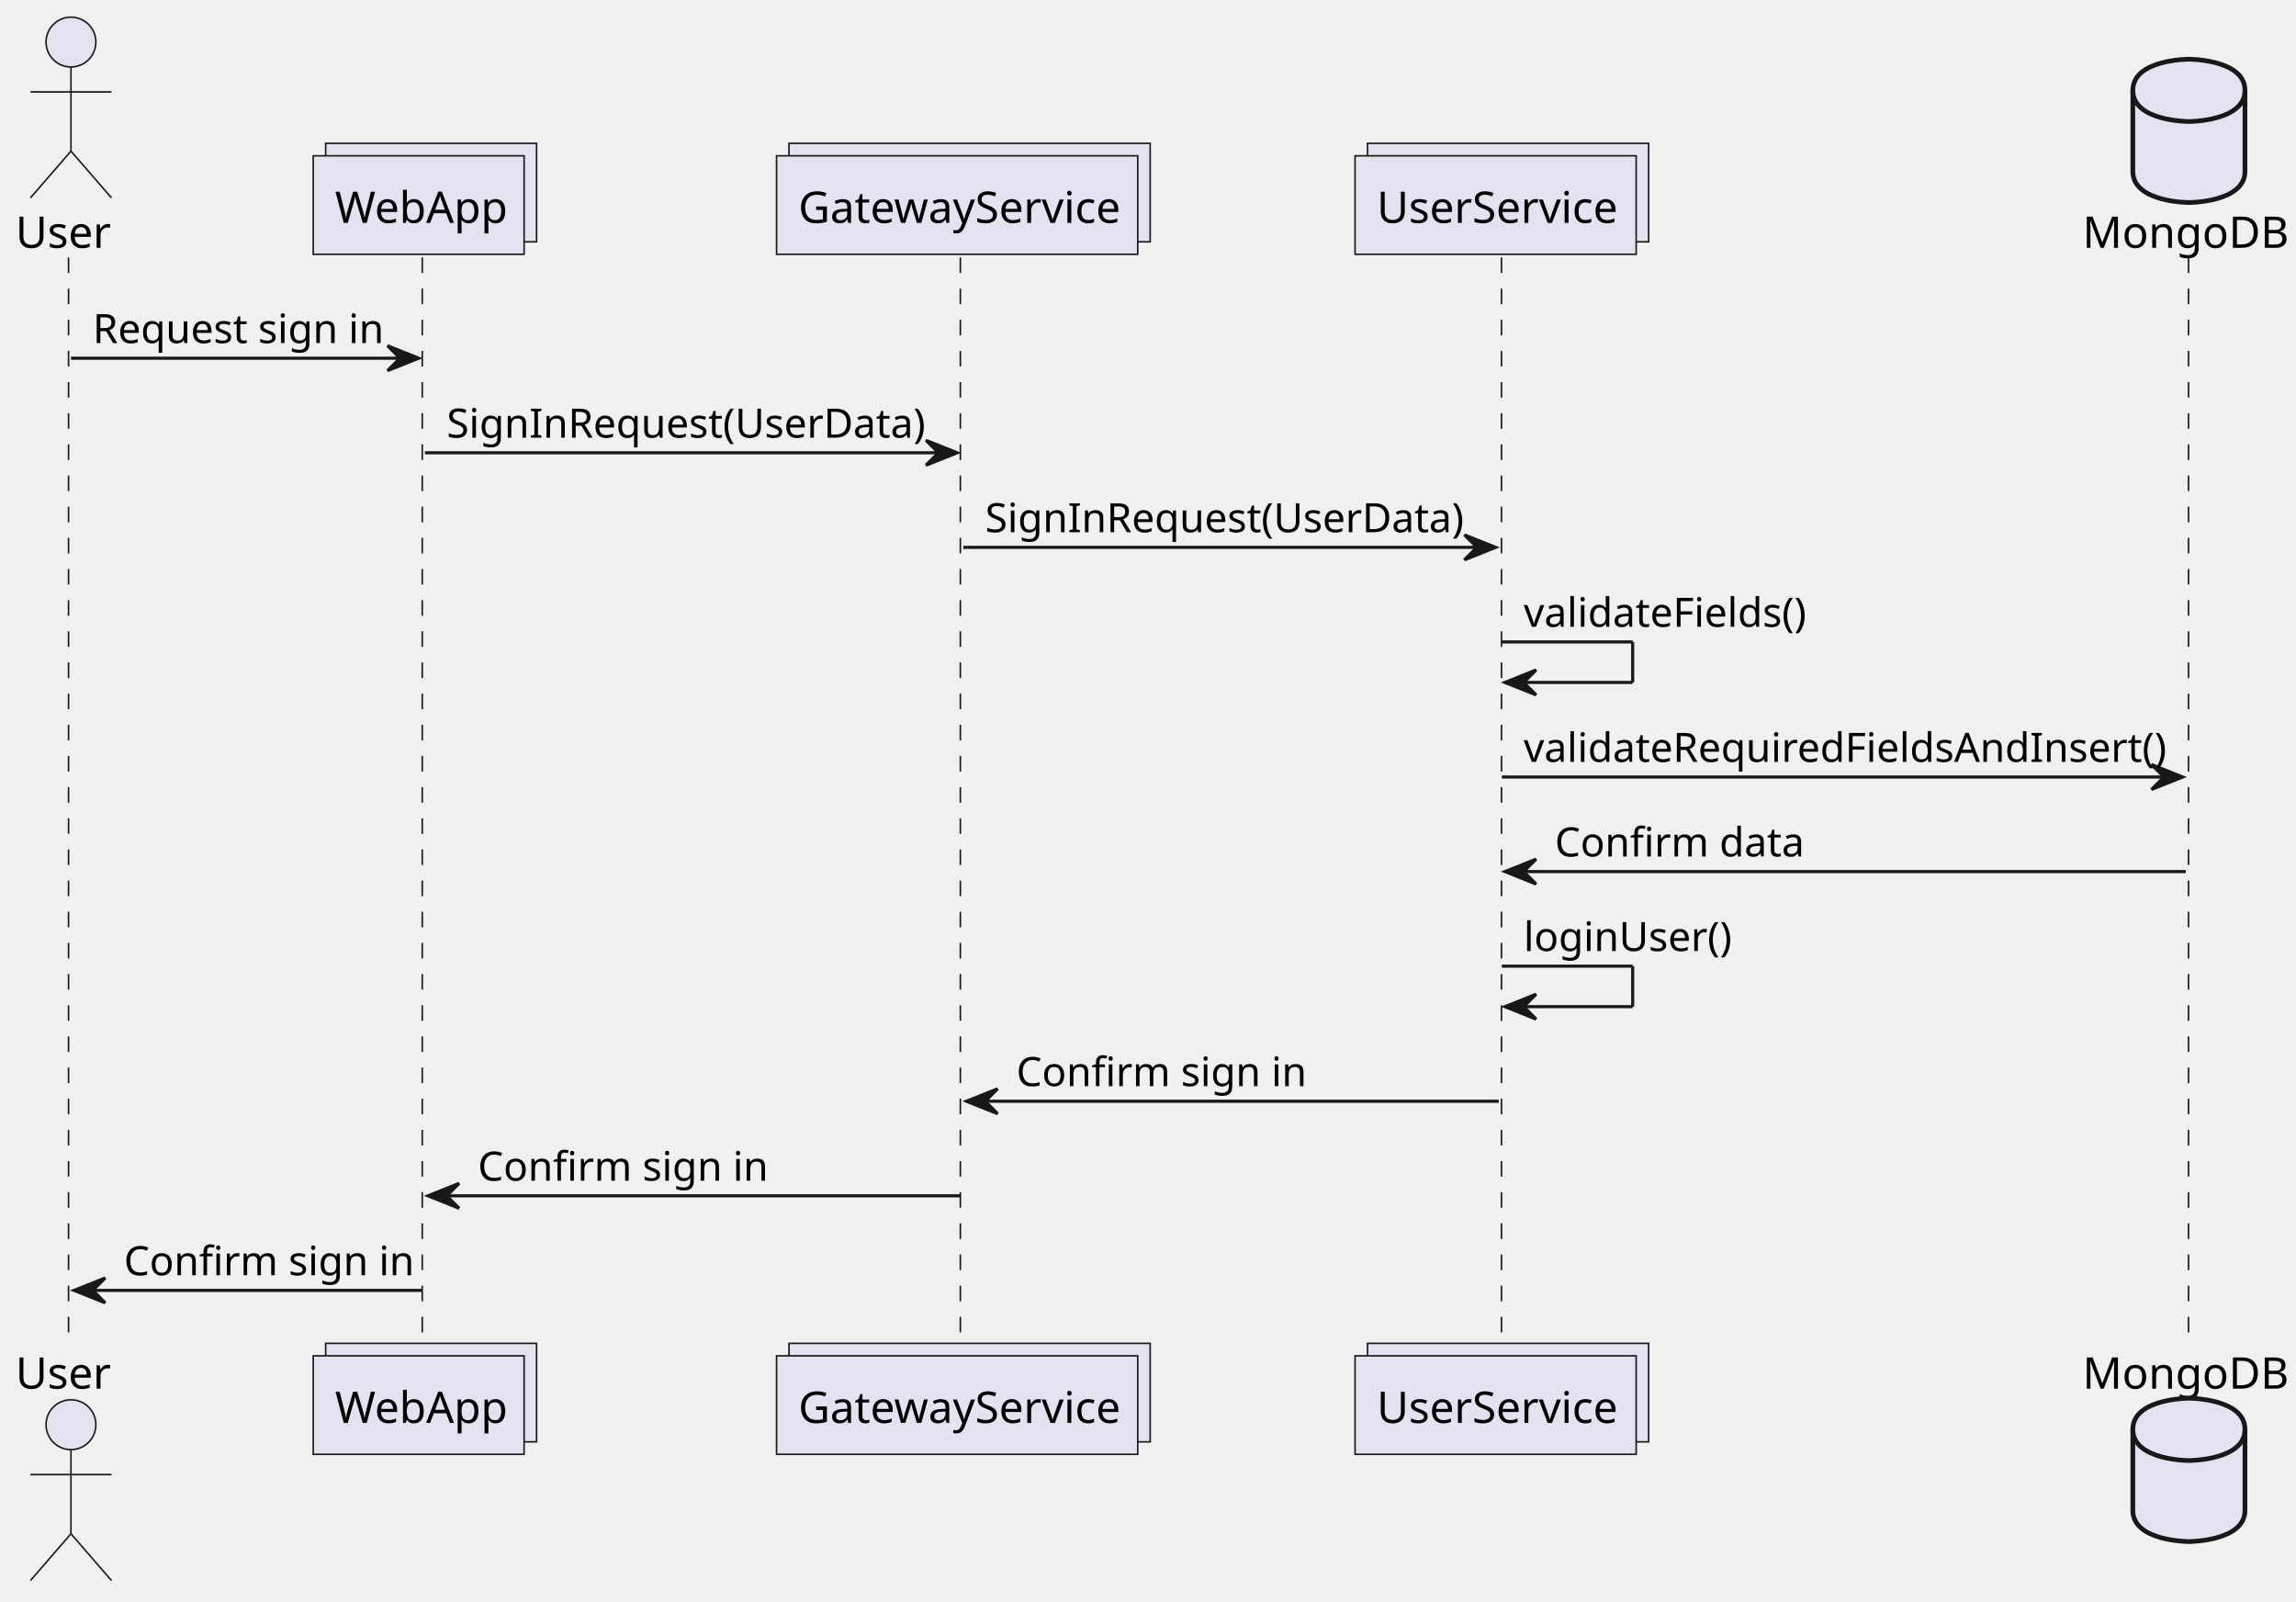
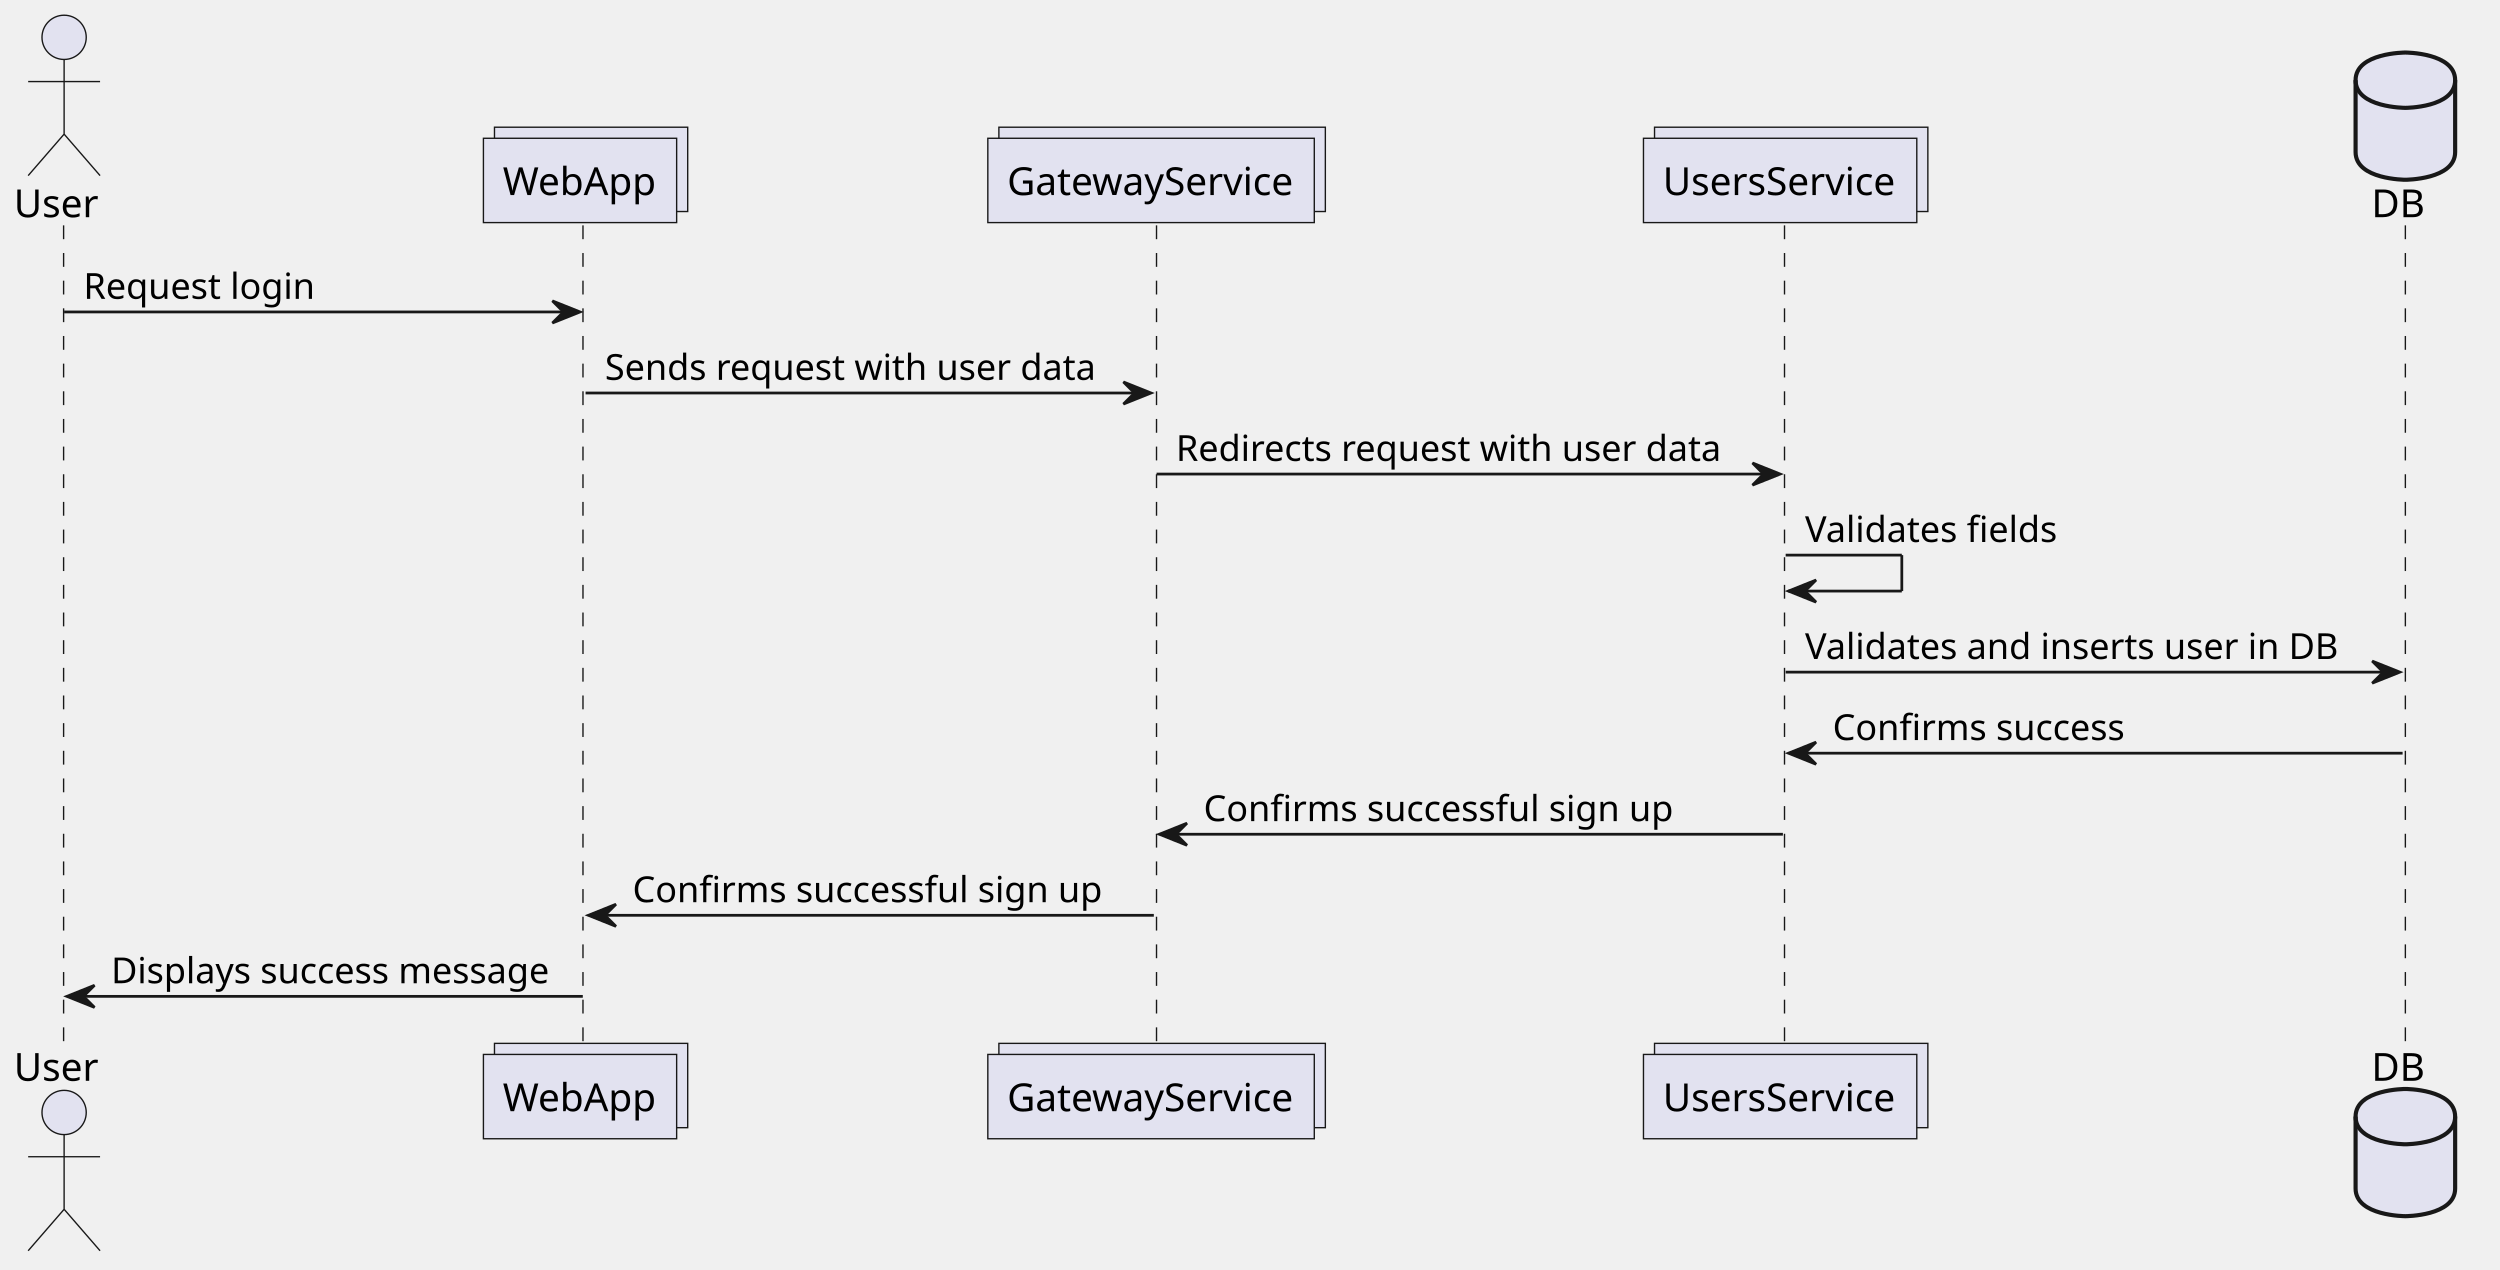
- <svg xmlns="http://www.w3.org/2000/svg" contentStyleType="text/css" data-diagram-type="SEQUENCE" height="514px" preserveAspectRatio="none" style="width:737px;height:514px;background:#FFFFFF;" version="1.1" viewBox="0 0 737 514" width="737px" zoomAndPan="magnify">
+ <svg xmlns="http://www.w3.org/2000/svg" contentStyleType="text/css" height="459px" preserveAspectRatio="none" style="width:904px;height:459px;background:#FFFFFF;" version="1.1" viewBox="0 0 904 459" width="904px" zoomAndPan="magnify">
  <defs />
  <g>
-     <g>
-       <rect fill="#FFFFFF" fill-opacity="0" height="349.516" width="8" x="18.779" y="82.609" />
-       <line style="stroke:#181818;stroke-width:0.5;stroke-dasharray:5.0,5.0;" x1="22" x2="22" y1="82.609" y2="432.125" />
-     </g>
-     <g>
-       <rect fill="#FFFFFF" fill-opacity="0" height="349.516" width="8" x="132.389" y="82.609" />
-       <line style="stroke:#181818;stroke-width:0.5;stroke-dasharray:5.0,5.0;" x1="135.541" x2="135.541" y1="82.609" y2="432.125" />
-     </g>
-     <g>
-       <rect fill="#FFFFFF" fill-opacity="0" height="349.516" width="8" x="305.235" y="82.609" />
-       <line style="stroke:#181818;stroke-width:0.5;stroke-dasharray:5.0,5.0;" x1="308.27" x2="308.27" y1="82.609" y2="432.125" />
-     </g>
-     <g>
-       <rect fill="#FFFFFF" fill-opacity="0" height="349.516" width="8" x="478.082" y="82.609" />
-       <line style="stroke:#181818;stroke-width:0.5;stroke-dasharray:5.0,5.0;" x1="481.961" x2="481.961" y1="82.609" y2="432.125" />
-     </g>
-     <g>
-       <rect fill="#FFFFFF" fill-opacity="0" height="349.516" width="8" x="698.624" y="82.609" />
-       <line style="stroke:#181818;stroke-width:0.5;stroke-dasharray:5.0,5.0;" x1="702.497" x2="702.497" y1="82.609" y2="432.125" />
-     </g>
-     <g>
-       <text fill="#000000" font-family="sans-serif" font-size="14" lengthAdjust="spacing" textLength="29.559" x="5" y="79.533">User</text>
-       <ellipse cx="22.779" cy="13.5" fill="#E2E2F0" rx="8" ry="8" style="stroke:#181818;stroke-width:0.5;" />
-       <path d="M22.779,21.5 L22.779,48.5 M9.779,29.5 L35.779,29.5 M22.779,48.5 L9.779,63.5 M22.779,48.5 L35.779,63.5 " fill="#FFFFFF" fill-opacity="0" style="stroke:#181818;stroke-width:0.5;" />
-     </g>
-     <g>
-       <text fill="#000000" font-family="sans-serif" font-size="14" lengthAdjust="spacing" textLength="29.559" x="5" y="445.658">User</text>
-       <ellipse cx="22.779" cy="457.234" fill="#E2E2F0" rx="8" ry="8" style="stroke:#181818;stroke-width:0.5;" />
-       <path d="M22.779,465.234 L22.779,492.234 M9.779,473.234 L35.779,473.234 M22.779,492.234 L9.779,507.234 M22.779,492.234 L35.779,507.234 " fill="#FFFFFF" fill-opacity="0" style="stroke:#181818;stroke-width:0.5;" />
-     </g>
-     <g>
-       <rect fill="#E2E2F0" height="31.609" style="stroke:#181818;stroke-width:0.5;" width="67.696" x="104.541" y="46" />
-       <rect fill="#E2E2F0" height="31.609" style="stroke:#181818;stroke-width:0.5;" width="67.696" x="100.541" y="50" />
-       <text fill="#000000" font-family="sans-serif" font-size="14" lengthAdjust="spacing" textLength="53.696" x="107.541" y="71.533">WebApp</text>
-     </g>
-     <g>
-       <rect fill="#E2E2F0" height="31.609" style="stroke:#181818;stroke-width:0.5;" width="67.696" x="104.541" y="431.125" />
-       <rect fill="#E2E2F0" height="31.609" style="stroke:#181818;stroke-width:0.5;" width="67.696" x="100.541" y="435.125" />
-       <text fill="#000000" font-family="sans-serif" font-size="14" lengthAdjust="spacing" textLength="53.696" x="107.541" y="456.658">WebApp</text>
-     </g>
-     <g>
-       <rect fill="#E2E2F0" height="31.609" style="stroke:#181818;stroke-width:0.5;" width="115.931" x="253.27" y="46" />
-       <rect fill="#E2E2F0" height="31.609" style="stroke:#181818;stroke-width:0.5;" width="115.931" x="249.27" y="50" />
-       <text fill="#000000" font-family="sans-serif" font-size="14" lengthAdjust="spacing" textLength="101.931" x="256.27" y="71.533">GatewayService</text>
-     </g>
-     <g>
-       <rect fill="#E2E2F0" height="31.609" style="stroke:#181818;stroke-width:0.5;" width="115.931" x="253.27" y="431.125" />
-       <rect fill="#E2E2F0" height="31.609" style="stroke:#181818;stroke-width:0.5;" width="115.931" x="249.27" y="435.125" />
-       <text fill="#000000" font-family="sans-serif" font-size="14" lengthAdjust="spacing" textLength="101.931" x="256.27" y="456.658">GatewayService</text>
-     </g>
-     <g>
-       <rect fill="#E2E2F0" height="31.609" style="stroke:#181818;stroke-width:0.5;" width="90.241" x="438.961" y="46" />
-       <rect fill="#E2E2F0" height="31.609" style="stroke:#181818;stroke-width:0.5;" width="90.241" x="434.961" y="50" />
-       <text fill="#000000" font-family="sans-serif" font-size="14" lengthAdjust="spacing" textLength="76.241" x="441.961" y="71.533">UserService</text>
-     </g>
-     <g>
-       <rect fill="#E2E2F0" height="31.609" style="stroke:#181818;stroke-width:0.5;" width="90.241" x="438.961" y="431.125" />
-       <rect fill="#E2E2F0" height="31.609" style="stroke:#181818;stroke-width:0.5;" width="90.241" x="434.961" y="435.125" />
-       <text fill="#000000" font-family="sans-serif" font-size="14" lengthAdjust="spacing" textLength="76.241" x="441.961" y="456.658">UserService</text>
-     </g>
-     <g>
-       <text fill="#000000" font-family="sans-serif" font-size="14" lengthAdjust="spacing" textLength="62.255" x="668.497" y="79.533">MongoDB</text>
-       <path d="M684.624,29 C684.624,19 702.624,19 702.624,19 C702.624,19 720.624,19 720.624,29 L720.624,55 C720.624,65 702.624,65 702.624,65 C702.624,65 684.624,65 684.624,55 L684.624,29 " fill="#E2E2F0" style="stroke:#181818;stroke-width:1.5;" />
-       <path d="M684.624,29 C684.624,39 702.624,39 702.624,39 C702.624,39 720.624,39 720.624,29 " fill="#FFFFFF" fill-opacity="0" style="stroke:#181818;stroke-width:1.5;" />
-     </g>
-     <g>
-       <text fill="#000000" font-family="sans-serif" font-size="14" lengthAdjust="spacing" textLength="62.255" x="668.497" y="445.658">MongoDB</text>
-       <path d="M684.624,458.734 C684.624,448.734 702.624,448.734 702.624,448.734 C702.624,448.734 720.624,448.734 720.624,458.734 L720.624,484.734 C720.624,494.734 702.624,494.734 702.624,494.734 C702.624,494.734 684.624,494.734 684.624,484.734 L684.624,458.734 " fill="#E2E2F0" style="stroke:#181818;stroke-width:1.5;" />
-       <path d="M684.624,458.734 C684.624,468.734 702.624,468.734 702.624,468.734 C702.624,468.734 720.624,468.734 720.624,458.734 " fill="#FFFFFF" fill-opacity="0" style="stroke:#181818;stroke-width:1.5;" />
-     </g>
-     <g>
-       <polygon fill="#181818" points="124.389,110.961,134.389,114.961,124.389,118.961,128.389,114.961" style="stroke:#181818;stroke-width:1;" />
-       <line style="stroke:#181818;stroke-width:1;" x1="22.779" x2="130.389" y1="114.961" y2="114.961" />
-       <text fill="#000000" font-family="sans-serif" font-size="13" lengthAdjust="spacing" textLength="89.61" x="29.779" y="110.105">Request sign in</text>
-     </g>
-     <g>
-       <polygon fill="#181818" points="297.235,141.312,307.235,145.312,297.235,149.312,301.235,145.312" style="stroke:#181818;stroke-width:1;" />
-       <line style="stroke:#181818;stroke-width:1;" x1="136.389" x2="303.235" y1="145.312" y2="145.312" />
-       <text fill="#000000" font-family="sans-serif" font-size="13" lengthAdjust="spacing" textLength="148.846" x="143.389" y="140.456">SignInRequest(UserData)</text>
-     </g>
-     <g>
-       <polygon fill="#181818" points="470.082,171.664,480.082,175.664,470.082,179.664,474.082,175.664" style="stroke:#181818;stroke-width:1;" />
-       <line style="stroke:#181818;stroke-width:1;" x1="309.235" x2="476.082" y1="175.664" y2="175.664" />
-       <text fill="#000000" font-family="sans-serif" font-size="13" lengthAdjust="spacing" textLength="148.846" x="316.235" y="170.808">SignInRequest(UserData)</text>
-     </g>
-     <g>
-       <line style="stroke:#181818;stroke-width:1;" x1="482.082" x2="524.082" y1="206.016" y2="206.016" />
-       <line style="stroke:#181818;stroke-width:1;" x1="524.082" x2="524.082" y1="206.016" y2="219.016" />
-       <line style="stroke:#181818;stroke-width:1;" x1="483.082" x2="524.082" y1="219.016" y2="219.016" />
-       <polygon fill="#181818" points="493.082,215.016,483.082,219.016,493.082,223.016,489.082,219.016" style="stroke:#181818;stroke-width:1;" />
-       <text fill="#000000" font-family="sans-serif" font-size="13" lengthAdjust="spacing" textLength="88.144" x="489.082" y="201.159">validateFields()</text>
-     </g>
-     <g>
-       <polygon fill="#181818" points="690.624,245.367,700.624,249.367,690.624,253.367,694.624,249.367" style="stroke:#181818;stroke-width:1;" />
-       <line style="stroke:#181818;stroke-width:1;" x1="482.082" x2="696.624" y1="249.367" y2="249.367" />
-       <text fill="#000000" font-family="sans-serif" font-size="13" lengthAdjust="spacing" textLength="196.542" x="489.082" y="244.511">validateRequiredFieldsAndInsert()</text>
-     </g>
-     <g>
-       <polygon fill="#181818" points="493.082,275.719,483.082,279.719,493.082,283.719,489.082,279.719" style="stroke:#181818;stroke-width:1;" />
-       <line style="stroke:#181818;stroke-width:1;" x1="487.082" x2="701.624" y1="279.719" y2="279.719" />
-       <text fill="#000000" font-family="sans-serif" font-size="13" lengthAdjust="spacing" textLength="74.42" x="499.082" y="274.862">Confirm data</text>
-     </g>
-     <g>
-       <line style="stroke:#181818;stroke-width:1;" x1="482.082" x2="524.082" y1="310.07" y2="310.07" />
-       <line style="stroke:#181818;stroke-width:1;" x1="524.082" x2="524.082" y1="310.07" y2="323.07" />
-       <line style="stroke:#181818;stroke-width:1;" x1="483.082" x2="524.082" y1="323.07" y2="323.07" />
-       <polygon fill="#181818" points="493.082,319.07,483.082,323.07,493.082,327.07,489.082,323.07" style="stroke:#181818;stroke-width:1;" />
-       <text fill="#000000" font-family="sans-serif" font-size="13" lengthAdjust="spacing" textLength="63.572" x="489.082" y="305.214">loginUser()</text>
-     </g>
-     <g>
-       <polygon fill="#181818" points="320.235,349.422,310.235,353.422,320.235,357.422,316.235,353.422" style="stroke:#181818;stroke-width:1;" />
-       <line style="stroke:#181818;stroke-width:1;" x1="314.235" x2="481.082" y1="353.422" y2="353.422" />
-       <text fill="#000000" font-family="sans-serif" font-size="13" lengthAdjust="spacing" textLength="86.696" x="326.235" y="348.565">Confirm sign in</text>
-     </g>
-     <g>
-       <polygon fill="#181818" points="147.389,379.773,137.389,383.773,147.389,387.773,143.389,383.773" style="stroke:#181818;stroke-width:1;" />
-       <line style="stroke:#181818;stroke-width:1;" x1="141.389" x2="308.235" y1="383.773" y2="383.773" />
-       <text fill="#000000" font-family="sans-serif" font-size="13" lengthAdjust="spacing" textLength="86.696" x="153.389" y="378.917">Confirm sign in</text>
-     </g>
-     <g>
-       <polygon fill="#181818" points="33.779,410.125,23.779,414.125,33.779,418.125,29.779,414.125" style="stroke:#181818;stroke-width:1;" />
-       <line style="stroke:#181818;stroke-width:1;" x1="27.779" x2="135.389" y1="414.125" y2="414.125" />
-       <text fill="#000000" font-family="sans-serif" font-size="13" lengthAdjust="spacing" textLength="86.696" x="39.779" y="409.269">Confirm sign in</text>
-     </g>
+     <line style="stroke:#181818;stroke-width:0.5;stroke-dasharray:5.0,5.0;" x1="23" x2="23" y1="81.488" y2="378.283" />
+     <line style="stroke:#181818;stroke-width:0.5;stroke-dasharray:5.0,5.0;" x1="210.804" x2="210.804" y1="81.488" y2="378.283" />
+     <line style="stroke:#181818;stroke-width:0.5;stroke-dasharray:5.0,5.0;" x1="418.197" x2="418.197" y1="81.488" y2="378.283" />
+     <line style="stroke:#181818;stroke-width:0.5;stroke-dasharray:5.0,5.0;" x1="645.279" x2="645.279" y1="81.488" y2="378.283" />
+     <line style="stroke:#181818;stroke-width:0.5;stroke-dasharray:5.0,5.0;" x1="869.78" x2="869.78" y1="81.488" y2="378.283" />
+     <text fill="#000000" font-family="sans-serif" font-size="14" lengthAdjust="spacing" textLength="30.365" x="5" y="78.535">User</text>
+     <ellipse cx="23.183" cy="13.5" fill="#E2E2F0" rx="8" ry="8" style="stroke:#181818;stroke-width:0.5;" />
+     <path d="M23.183,21.5 L23.183,48.5 M10.183,29.5 L36.183,29.5 M23.183,48.5 L10.183,63.5 M23.183,48.5 L36.183,63.5 " fill="none" style="stroke:#181818;stroke-width:0.5;" />
+     <text fill="#000000" font-family="sans-serif" font-size="14" lengthAdjust="spacing" textLength="30.365" x="5" y="390.818">User</text>
+     <ellipse cx="23.183" cy="402.272" fill="#E2E2F0" rx="8" ry="8" style="stroke:#181818;stroke-width:0.5;" />
+     <path d="M23.183,410.272 L23.183,437.272 M10.183,418.272 L36.183,418.272 M23.183,437.272 L10.183,452.272 M23.183,437.272 L36.183,452.272 " fill="none" style="stroke:#181818;stroke-width:0.5;" />
+     <rect fill="#E2E2F0" height="30.488" style="stroke:#181818;stroke-width:0.5;" width="69.87" x="178.804" y="46" />
+     <rect fill="#E2E2F0" height="30.488" style="stroke:#181818;stroke-width:0.5;" width="69.87" x="174.804" y="50" />
+     <text fill="#000000" font-family="sans-serif" font-size="14" lengthAdjust="spacing" textLength="55.87" x="181.804" y="70.535">WebApp</text>
+     <rect fill="#E2E2F0" height="30.488" style="stroke:#181818;stroke-width:0.5;" width="69.87" x="178.804" y="377.283" />
+     <rect fill="#E2E2F0" height="30.488" style="stroke:#181818;stroke-width:0.5;" width="69.87" x="174.804" y="381.283" />
+     <text fill="#000000" font-family="sans-serif" font-size="14" lengthAdjust="spacing" textLength="55.87" x="181.804" y="401.818">WebApp</text>
+     <rect fill="#E2E2F0" height="30.488" style="stroke:#181818;stroke-width:0.5;" width="118.05" x="361.197" y="46" />
+     <rect fill="#E2E2F0" height="30.488" style="stroke:#181818;stroke-width:0.5;" width="118.05" x="357.197" y="50" />
+     <text fill="#000000" font-family="sans-serif" font-size="14" lengthAdjust="spacing" textLength="104.05" x="364.197" y="70.535">GatewayService</text>
+     <rect fill="#E2E2F0" height="30.488" style="stroke:#181818;stroke-width:0.5;" width="118.05" x="361.197" y="377.283" />
+     <rect fill="#E2E2F0" height="30.488" style="stroke:#181818;stroke-width:0.5;" width="118.05" x="357.197" y="381.283" />
+     <text fill="#000000" font-family="sans-serif" font-size="14" lengthAdjust="spacing" textLength="104.05" x="364.197" y="401.818">GatewayService</text>
+     <rect fill="#E2E2F0" height="30.488" style="stroke:#181818;stroke-width:0.5;" width="98.834" x="598.279" y="46" />
+     <rect fill="#E2E2F0" height="30.488" style="stroke:#181818;stroke-width:0.5;" width="98.834" x="594.279" y="50" />
+     <text fill="#000000" font-family="sans-serif" font-size="14" lengthAdjust="spacing" textLength="84.834" x="601.279" y="70.535">UsersService</text>
+     <rect fill="#E2E2F0" height="30.488" style="stroke:#181818;stroke-width:0.5;" width="98.834" x="598.279" y="377.283" />
+     <rect fill="#E2E2F0" height="30.488" style="stroke:#181818;stroke-width:0.5;" width="98.834" x="594.279" y="381.283" />
+     <text fill="#000000" font-family="sans-serif" font-size="14" lengthAdjust="spacing" textLength="84.834" x="601.279" y="401.818">UsersService</text>
+     <text fill="#000000" font-family="sans-serif" font-size="14" lengthAdjust="spacing" textLength="18.539" x="857.511" y="78.535">DB</text>
+     <path d="M851.78,29 C851.78,19 869.78,19 869.78,19 C869.78,19 887.78,19 887.78,29 L887.78,55 C887.78,65 869.78,65 869.78,65 C869.78,65 851.78,65 851.78,55 L851.78,29 " fill="#E2E2F0" style="stroke:#181818;stroke-width:1.5;" />
+     <path d="M851.78,29 C851.78,39 869.78,39 869.78,39 C869.78,39 887.78,39 887.78,29 " fill="none" style="stroke:#181818;stroke-width:1.5;" />
+     <text fill="#000000" font-family="sans-serif" font-size="14" lengthAdjust="spacing" textLength="18.539" x="857.511" y="390.818">DB</text>
+     <path d="M851.78,403.772 C851.78,393.772 869.78,393.772 869.78,393.772 C869.78,393.772 887.78,393.772 887.78,403.772 L887.78,429.772 C887.78,439.772 869.78,439.772 869.78,439.772 C869.78,439.772 851.78,439.772 851.78,429.772 L851.78,403.772 " fill="#E2E2F0" style="stroke:#181818;stroke-width:1.5;" />
+     <path d="M851.78,403.772 C851.78,413.772 869.78,413.772 869.78,413.772 C869.78,413.772 887.78,413.772 887.78,403.772 " fill="none" style="stroke:#181818;stroke-width:1.5;" />
+     <polygon fill="#181818" points="199.739,108.799,209.739,112.799,199.739,116.799,203.739,112.799" style="stroke:#181818;stroke-width:1;" />
+     <line style="stroke:#181818;stroke-width:1;" x1="23.183" x2="205.739" y1="112.799" y2="112.799" />
+     <text fill="#000000" font-family="sans-serif" font-size="13" lengthAdjust="spacing" textLength="86.233" x="30.183" y="108.057">Request login</text>
+     <polygon fill="#181818" points="406.222,138.109,416.222,142.109,406.222,146.109,410.222,142.109" style="stroke:#181818;stroke-width:1;" />
+     <line style="stroke:#181818;stroke-width:1;" x1="211.739" x2="412.222" y1="142.109" y2="142.109" />
+     <text fill="#000000" font-family="sans-serif" font-size="13" lengthAdjust="spacing" textLength="182.482" x="218.739" y="137.367">Sends request with user data</text>
+     <polygon fill="#181818" points="633.696,167.42,643.696,171.42,633.696,175.42,637.696,171.42" style="stroke:#181818;stroke-width:1;" />
+     <line style="stroke:#181818;stroke-width:1;" x1="418.222" x2="639.696" y1="171.42" y2="171.42" />
+     <text fill="#000000" font-family="sans-serif" font-size="13" lengthAdjust="spacing" textLength="203.474" x="425.222" y="166.678">Redirects request with user data</text>
+     <line style="stroke:#181818;stroke-width:1;" x1="645.696" x2="687.696" y1="200.731" y2="200.731" />
+     <line style="stroke:#181818;stroke-width:1;" x1="687.696" x2="687.696" y1="200.731" y2="213.731" />
+     <line style="stroke:#181818;stroke-width:1;" x1="646.696" x2="687.696" y1="213.731" y2="213.731" />
+     <polygon fill="#181818" points="656.696,209.731,646.696,213.731,656.696,217.731,652.696,213.731" style="stroke:#181818;stroke-width:1;" />
+     <text fill="#000000" font-family="sans-serif" font-size="13" lengthAdjust="spacing" textLength="95.748" x="652.696" y="195.988">Validates fields</text>
+     <polygon fill="#181818" points="857.78,239.041,867.78,243.041,857.78,247.041,861.78,243.041" style="stroke:#181818;stroke-width:1;" />
+     <line style="stroke:#181818;stroke-width:1;" x1="645.696" x2="863.78" y1="243.041" y2="243.041" />
+     <text fill="#000000" font-family="sans-serif" font-size="13" lengthAdjust="spacing" textLength="200.084" x="652.696" y="238.299">Validates and inserts user in DB</text>
+     <polygon fill="#181818" points="656.696,268.352,646.696,272.352,656.696,276.352,652.696,272.352" style="stroke:#181818;stroke-width:1;" />
+     <line style="stroke:#181818;stroke-width:1;" x1="650.696" x2="868.78" y1="272.352" y2="272.352" />
+     <text fill="#000000" font-family="sans-serif" font-size="13" lengthAdjust="spacing" textLength="110.29" x="662.696" y="267.609">Confirms success</text>
+     <polygon fill="#181818" points="429.222,297.662,419.222,301.662,429.222,305.662,425.222,301.662" style="stroke:#181818;stroke-width:1;" />
+     <line style="stroke:#181818;stroke-width:1;" x1="423.222" x2="644.696" y1="301.662" y2="301.662" />
+     <text fill="#000000" font-family="sans-serif" font-size="13" lengthAdjust="spacing" textLength="177.931" x="435.222" y="296.92">Confirms successful sign up</text>
+     <polygon fill="#181818" points="222.739,326.973,212.739,330.973,222.739,334.973,218.739,330.973" style="stroke:#181818;stroke-width:1;" />
+     <line style="stroke:#181818;stroke-width:1;" x1="216.739" x2="417.222" y1="330.973" y2="330.973" />
+     <text fill="#000000" font-family="sans-serif" font-size="13" lengthAdjust="spacing" textLength="177.931" x="228.739" y="326.231">Confirms successful sign up</text>
+     <polygon fill="#181818" points="34.183,356.283,24.183,360.283,34.183,364.283,30.183,360.283" style="stroke:#181818;stroke-width:1;" />
+     <line style="stroke:#181818;stroke-width:1;" x1="28.183" x2="210.739" y1="360.283" y2="360.283" />
+     <text fill="#000000" font-family="sans-serif" font-size="13" lengthAdjust="spacing" textLength="164.557" x="40.183" y="355.541">Displays success message</text>
  </g>
</svg>
